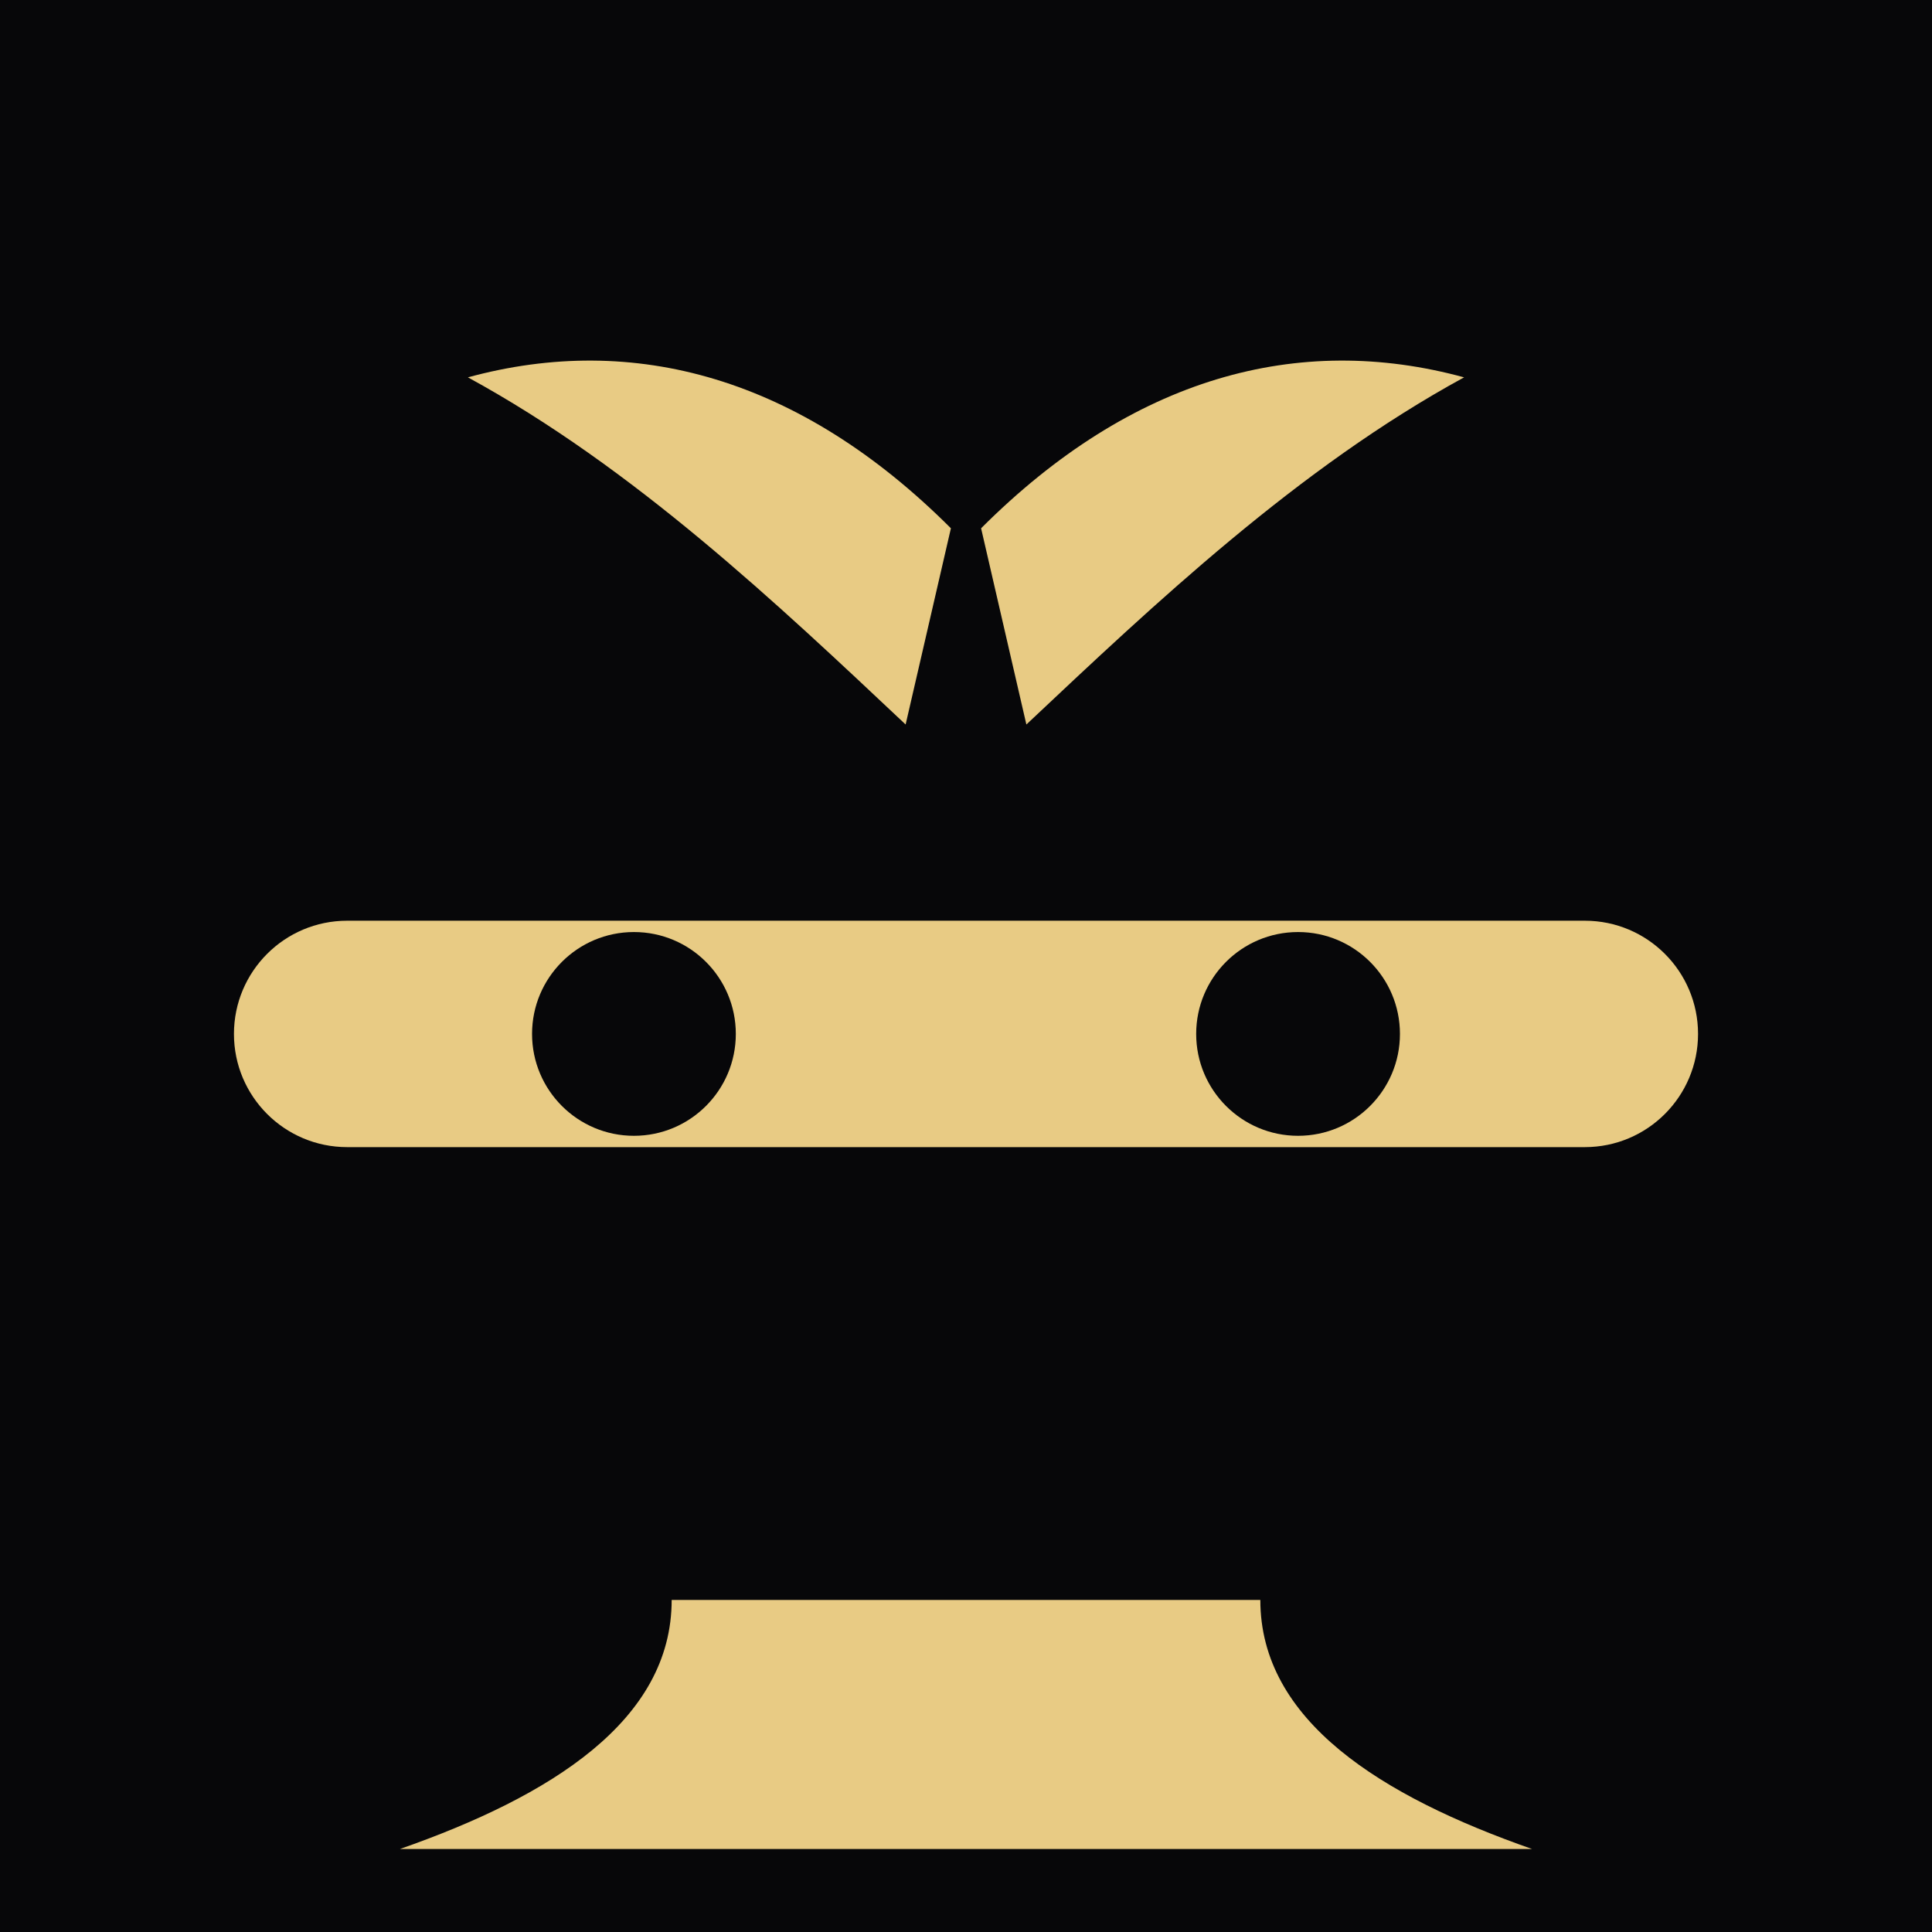
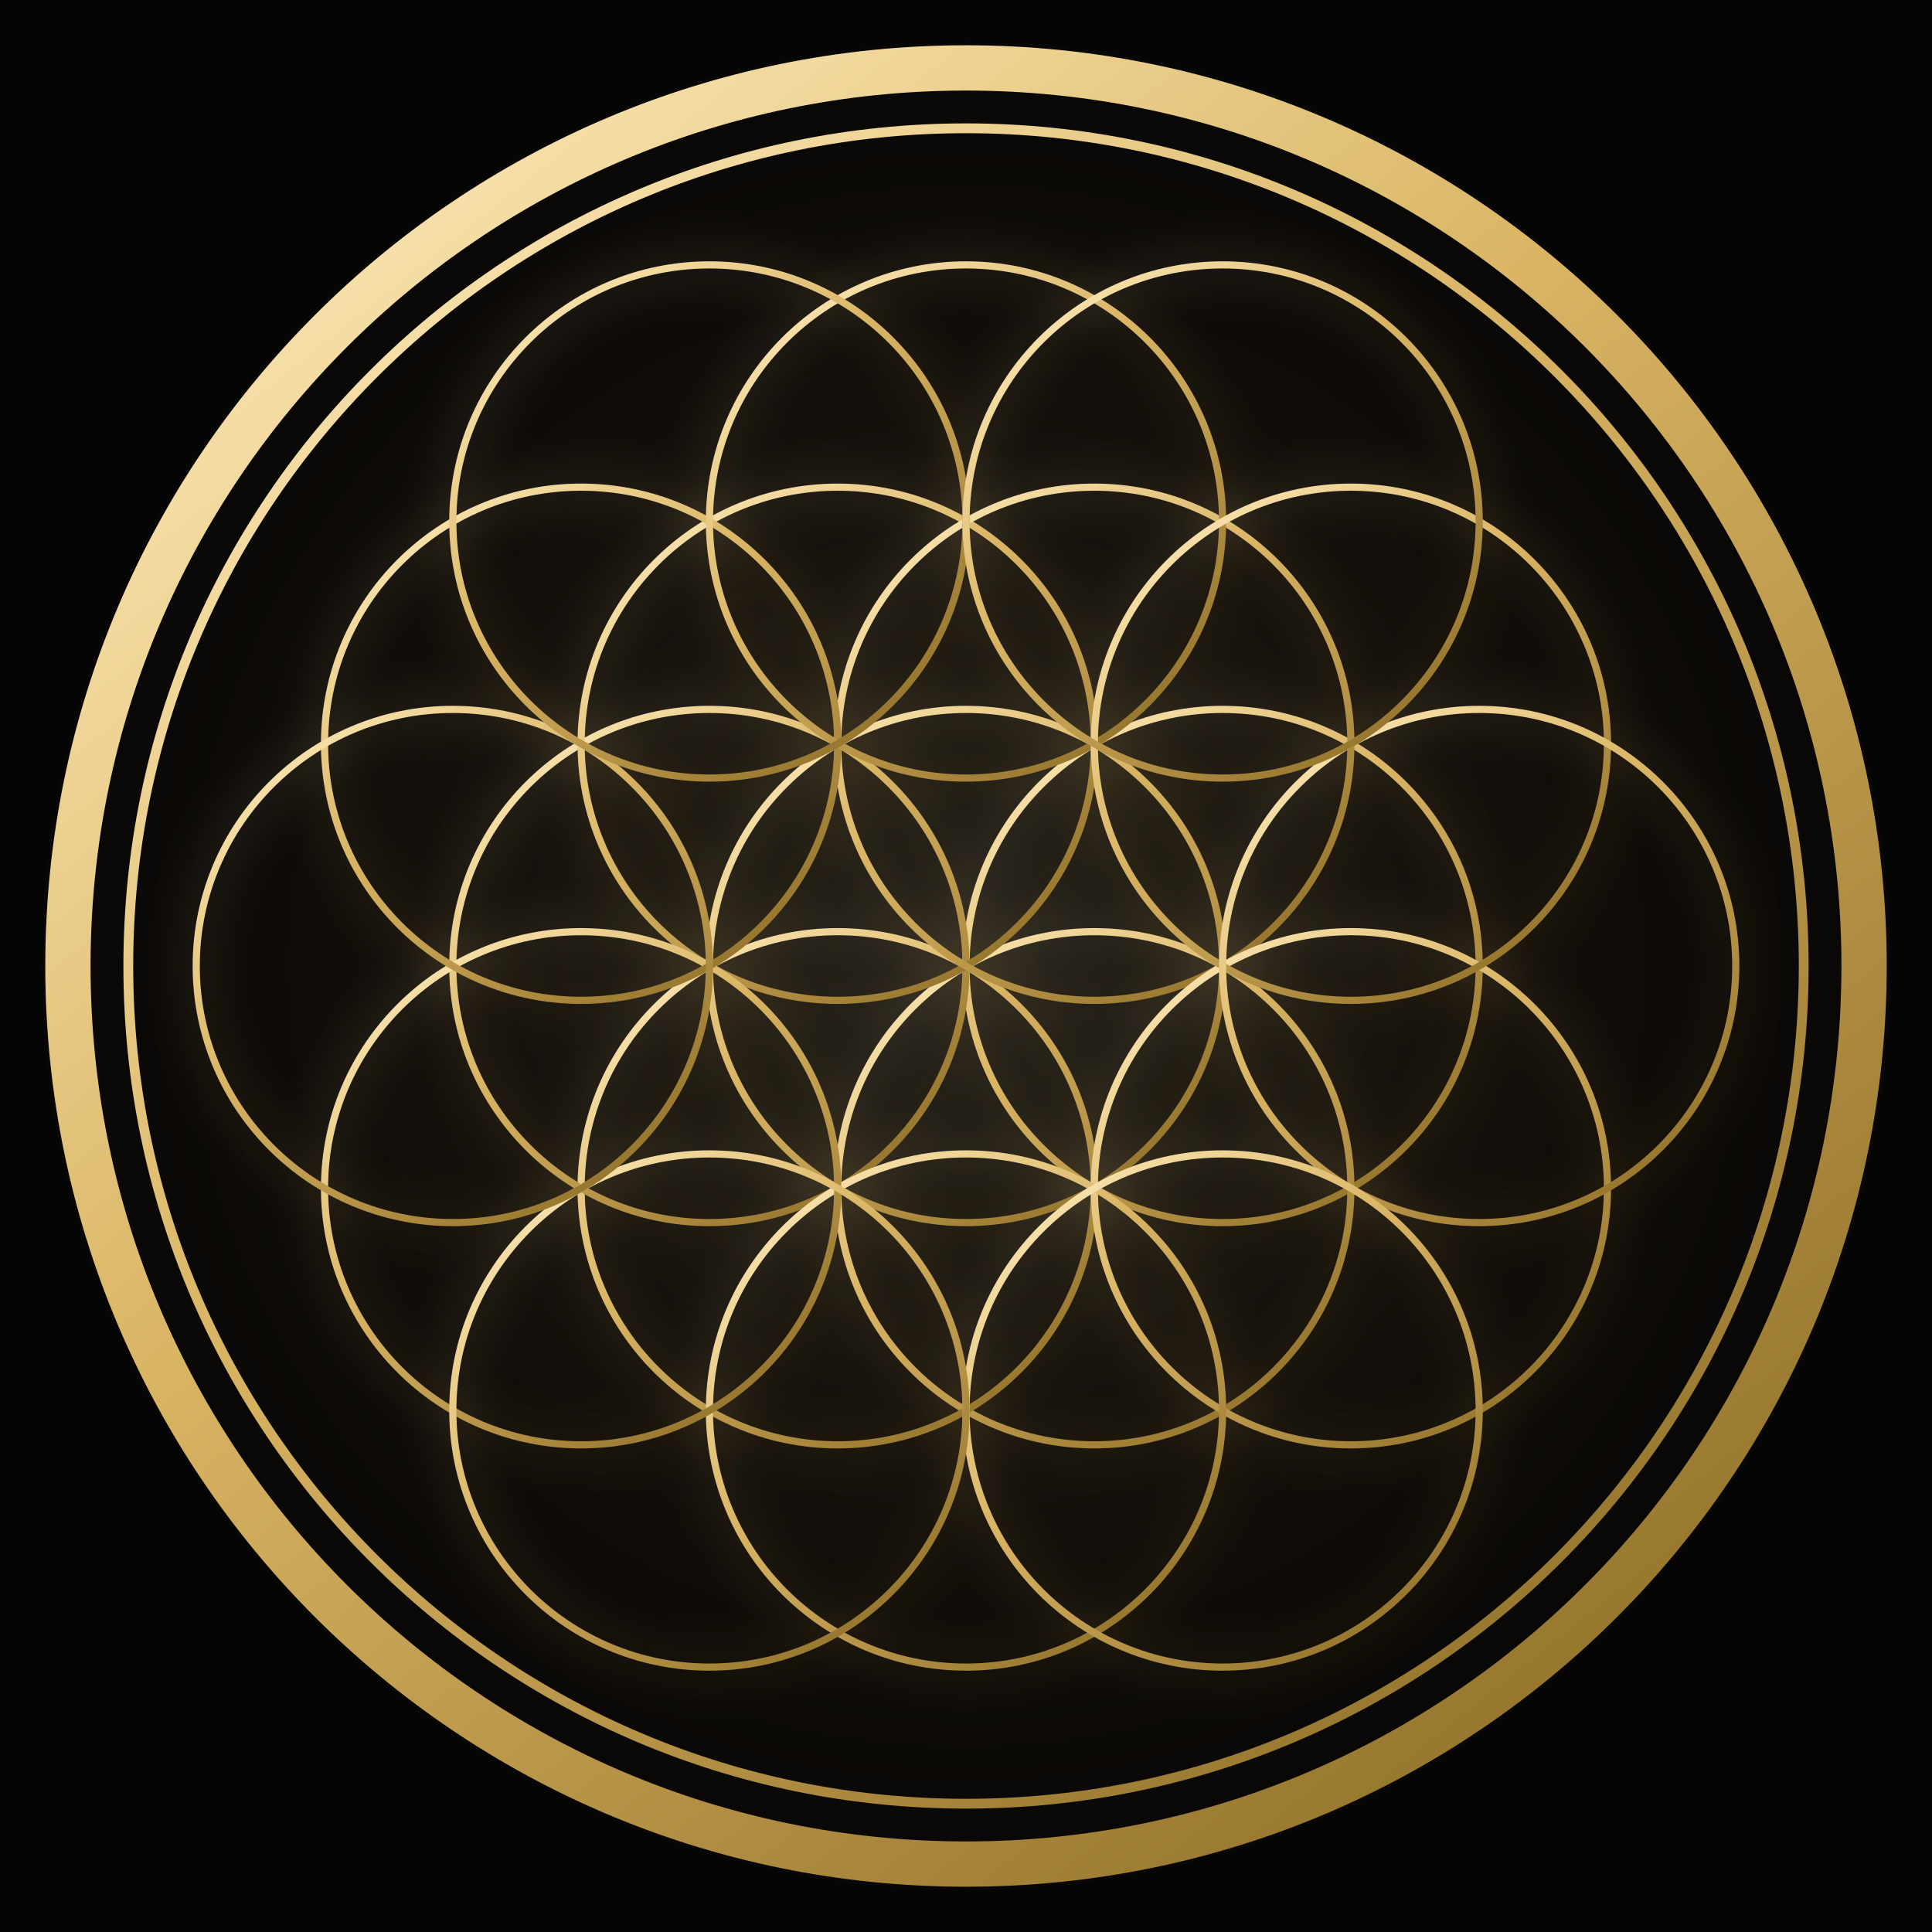
<svg xmlns="http://www.w3.org/2000/svg" viewBox="0 0 512 512" width="512" height="512">
-   <rect width="512" height="512" fill="#070709" />
-   <g fill="#E8CB84">
-     <path d="M 252 140 C 212 100 168 88 124 100 C 168 124 206 160 240 192 Z" />
-     <path d="M 260 140 C 300 100 344 88 388 100 C 344 124 306 160 272 192 Z" />
-     <path d="M 92 244 h 328 a 30 30 0 0 1 0 60 h -328 a 30 30 0 0 1 0 -60 Z" />
-     <path d="M 178 424 C 178 456 146 476 106 490 H 406 C 366 476 334 456 334 424 Z" />
+   <defs>
+     <linearGradient id="g" x1="0.1" y1="0" x2="0.9" y2="1">
+       <stop offset="0%" stop-color="#FFEDBE" />
+       <stop offset="42%" stop-color="#D9B463" />
+       <stop offset="100%" stop-color="#8A6A24" />
+     </linearGradient>
+     <radialGradient id="amb" cx="0.5" cy="0.5" r="0.55">
+       <stop offset="0%" stop-color="#FFE2A8" stop-opacity=".12" />
+       <stop offset="100%" stop-color="#FF9A00" stop-opacity="0" />
+     </radialGradient>
+     <filter id="gl" x="-40%" y="-40%" width="180%" height="180%">
+       <feGaussianBlur stdDeviation="6" />
+     </filter>
+   </defs>
+   <rect width="512" height="512" fill="#050506" />
+   <circle cx="256" cy="256" r="245" fill="url(#amb)" />
+   <circle cx="256" cy="256" r="238" fill="none" stroke="url(#g)" stroke-width="12" />
+   <circle cx="256" cy="256" r="222" fill="none" stroke="url(#g)" stroke-width="2.6" />
+   <g filter="url(#gl)" opacity=".4">
+     <circle cx="256.0" cy="256.0" r="68" fill="none" stroke="url(#g)" stroke-width="1.9" />
+     <circle cx="324.0" cy="256.0" r="68" fill="none" stroke="url(#g)" stroke-width="1.9" />
+     <circle cx="290.0" cy="314.9" r="68" fill="none" stroke="url(#g)" stroke-width="1.9" />
+     <circle cx="222.0" cy="314.9" r="68" fill="none" stroke="url(#g)" stroke-width="1.9" />
+     <circle cx="188.0" cy="256.0" r="68" fill="none" stroke="url(#g)" stroke-width="1.9" />
+     <circle cx="222.0" cy="197.1" r="68" fill="none" stroke="url(#g)" stroke-width="1.9" />
+     <circle cx="290.0" cy="197.1" r="68" fill="none" stroke="url(#g)" stroke-width="1.9" />
+     <circle cx="358.0" cy="314.9" r="68" fill="none" stroke="url(#g)" stroke-width="1.9" />
+     <circle cx="256.0" cy="373.8" r="68" fill="none" stroke="url(#g)" stroke-width="1.9" />
+     <circle cx="154.0" cy="314.9" r="68" fill="none" stroke="url(#g)" stroke-width="1.9" />
+     <circle cx="154.0" cy="197.1" r="68" fill="none" stroke="url(#g)" stroke-width="1.9" />
+     <circle cx="256.0" cy="138.2" r="68" fill="none" stroke="url(#g)" stroke-width="1.9" />
+     <circle cx="358.0" cy="197.1" r="68" fill="none" stroke="url(#g)" stroke-width="1.9" />
+     <circle cx="392.0" cy="256.0" r="68" fill="none" stroke="url(#g)" stroke-width="1.9" />
+     <circle cx="324.0" cy="373.8" r="68" fill="none" stroke="url(#g)" stroke-width="1.9" />
+     <circle cx="188.0" cy="373.8" r="68" fill="none" stroke="url(#g)" stroke-width="1.9" />
+     <circle cx="120.0" cy="256.0" r="68" fill="none" stroke="url(#g)" stroke-width="1.9" />
+     <circle cx="188.0" cy="138.2" r="68" fill="none" stroke="url(#g)" stroke-width="1.9" />
+     <circle cx="324.0" cy="138.2" r="68" fill="none" stroke="url(#g)" stroke-width="1.9" />
  </g>
-   <rect x="248" y="100" width="16" height="372" rx="8" fill="url(#fil)" />
-   <circle cx="168" cy="274" r="27" fill="#070709" />
-   <circle cx="344" cy="274" r="27" fill="#070709" />
+   <circle cx="256.0" cy="256.0" r="68" fill="none" stroke="url(#g)" stroke-width="1.9" />
+   <circle cx="324.0" cy="256.0" r="68" fill="none" stroke="url(#g)" stroke-width="1.9" />
+   <circle cx="290.0" cy="314.9" r="68" fill="none" stroke="url(#g)" stroke-width="1.9" />
+   <circle cx="222.0" cy="314.9" r="68" fill="none" stroke="url(#g)" stroke-width="1.9" />
+   <circle cx="188.0" cy="256.0" r="68" fill="none" stroke="url(#g)" stroke-width="1.9" />
+   <circle cx="222.0" cy="197.1" r="68" fill="none" stroke="url(#g)" stroke-width="1.9" />
+   <circle cx="290.0" cy="197.1" r="68" fill="none" stroke="url(#g)" stroke-width="1.9" />
+   <circle cx="358.0" cy="314.9" r="68" fill="none" stroke="url(#g)" stroke-width="1.9" />
+   <circle cx="256.0" cy="373.8" r="68" fill="none" stroke="url(#g)" stroke-width="1.9" />
+   <circle cx="154.0" cy="314.9" r="68" fill="none" stroke="url(#g)" stroke-width="1.9" />
+   <circle cx="154.0" cy="197.1" r="68" fill="none" stroke="url(#g)" stroke-width="1.9" />
+   <circle cx="256.0" cy="138.2" r="68" fill="none" stroke="url(#g)" stroke-width="1.9" />
+   <circle cx="358.0" cy="197.1" r="68" fill="none" stroke="url(#g)" stroke-width="1.9" />
+   <circle cx="392.0" cy="256.0" r="68" fill="none" stroke="url(#g)" stroke-width="1.9" />
+   <circle cx="324.0" cy="373.8" r="68" fill="none" stroke="url(#g)" stroke-width="1.9" />
+   <circle cx="188.0" cy="373.8" r="68" fill="none" stroke="url(#g)" stroke-width="1.9" />
+   <circle cx="120.0" cy="256.0" r="68" fill="none" stroke="url(#g)" stroke-width="1.9" />
+   <circle cx="188.0" cy="138.2" r="68" fill="none" stroke="url(#g)" stroke-width="1.9" />
+   <circle cx="324.0" cy="138.2" r="68" fill="none" stroke="url(#g)" stroke-width="1.9" />
</svg>
